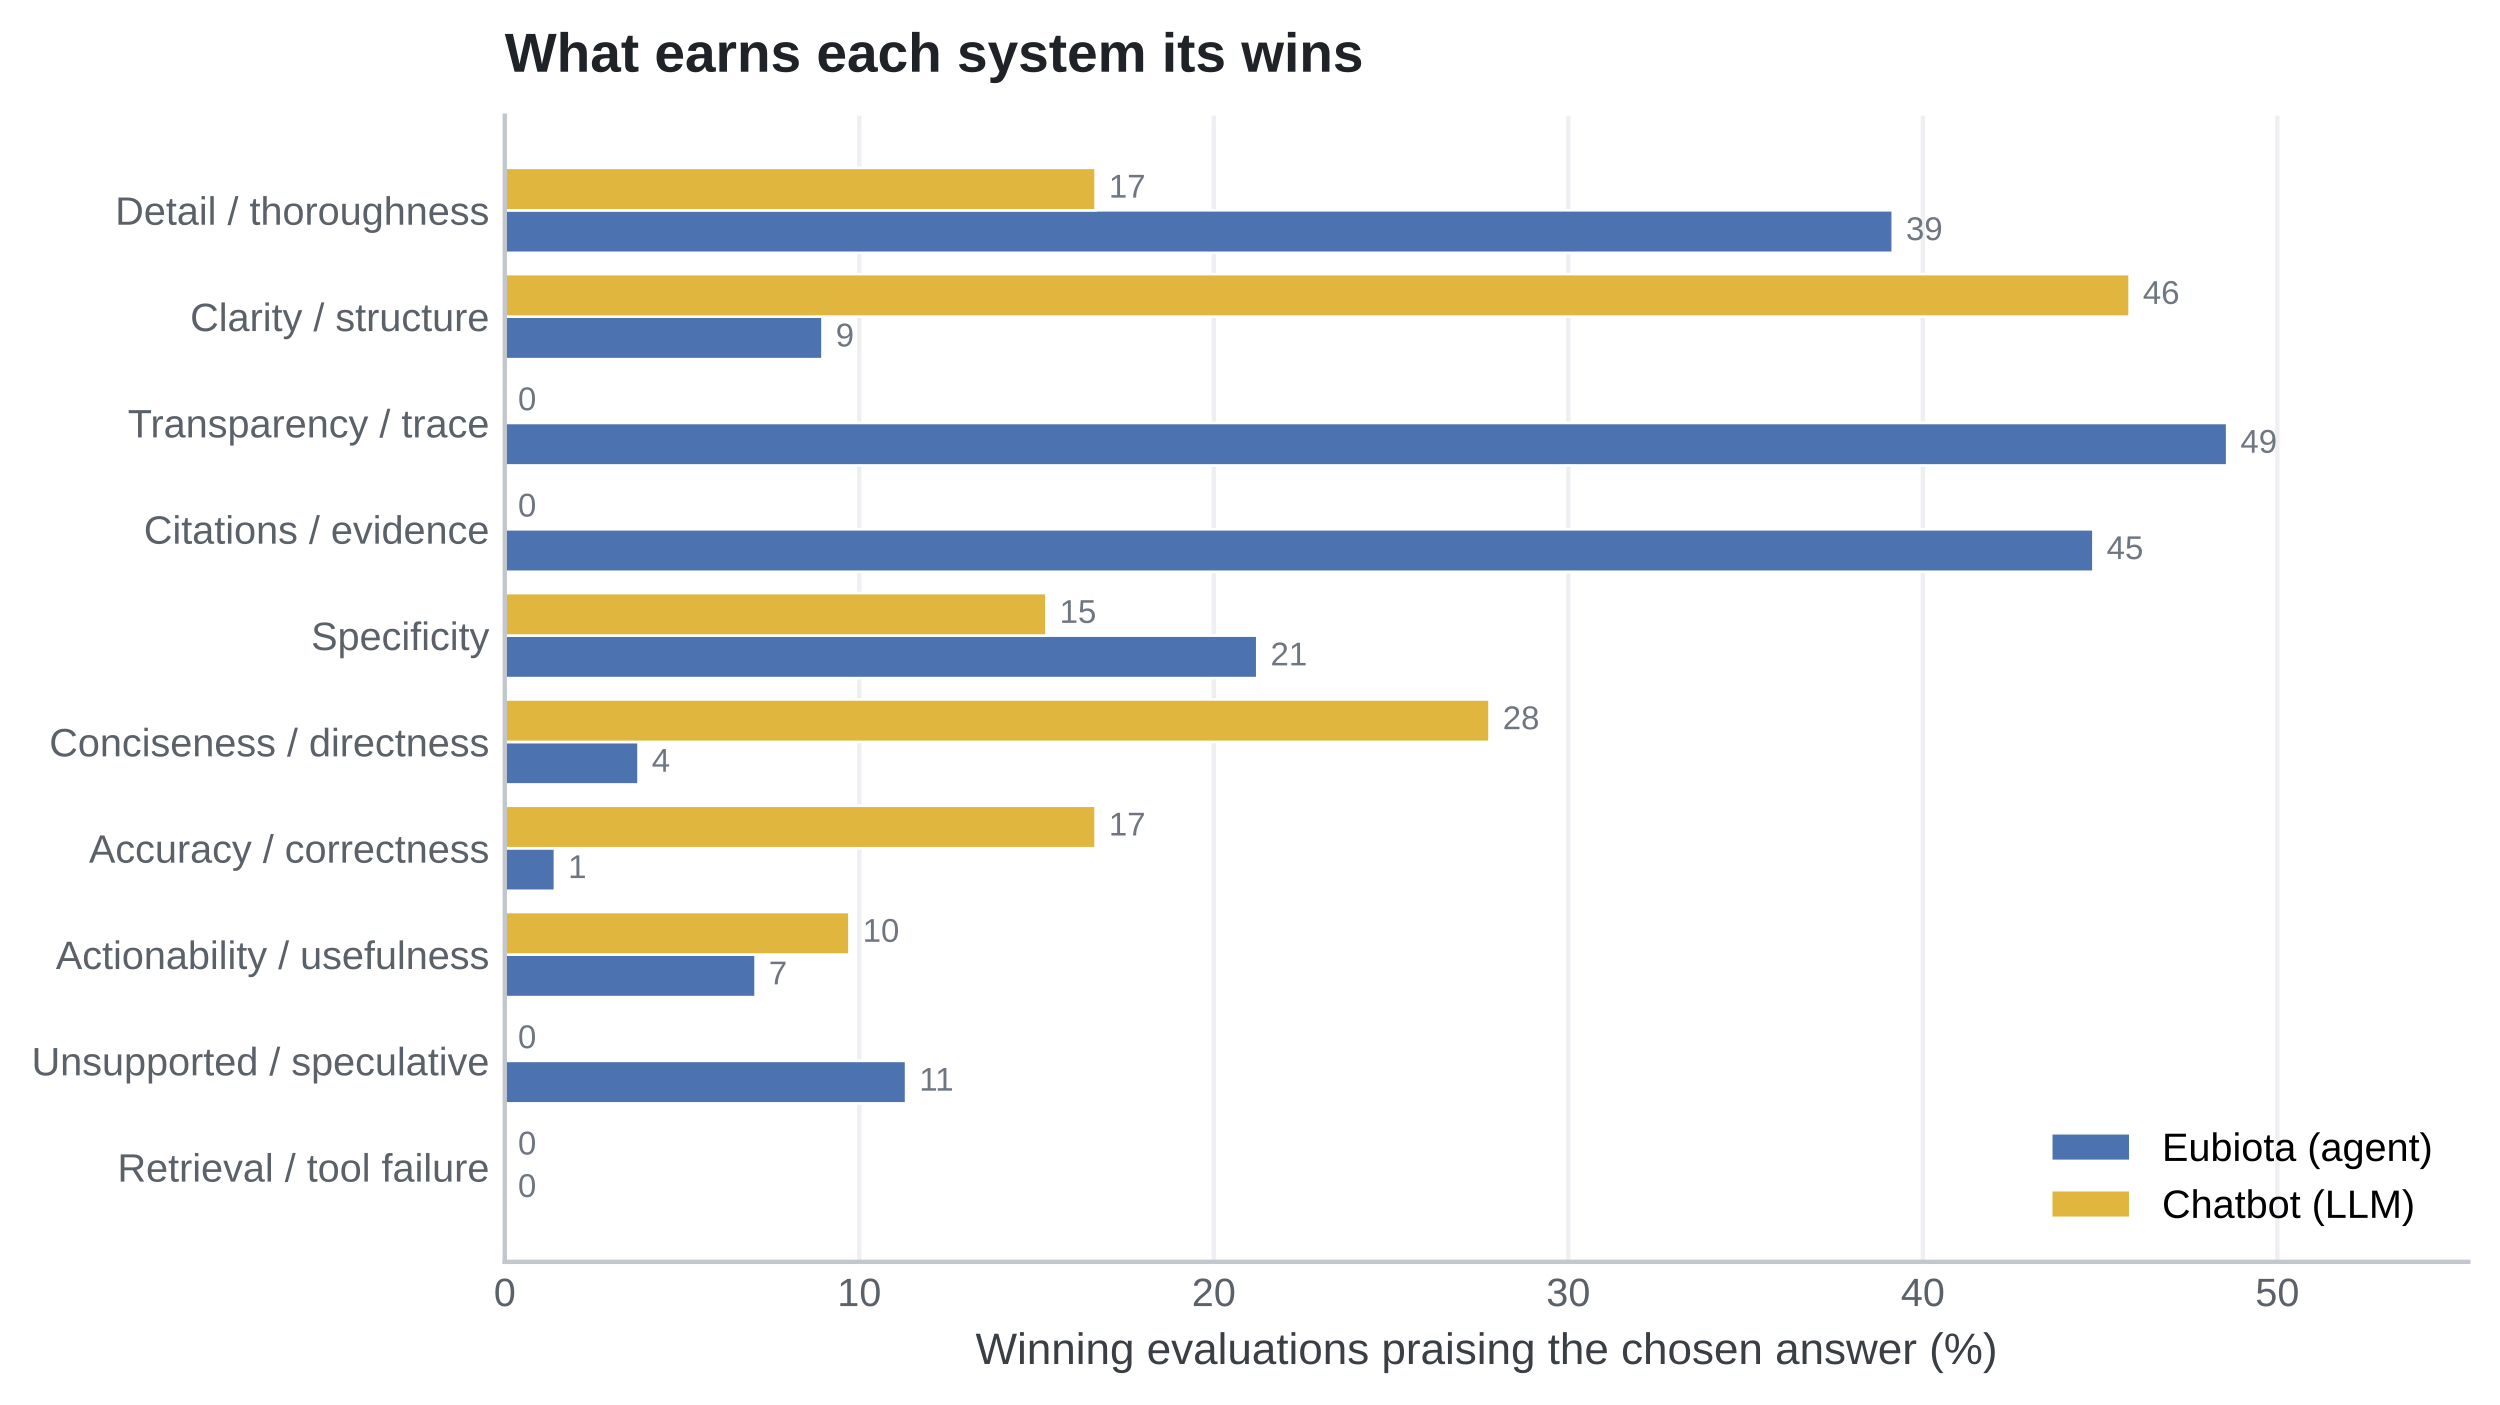
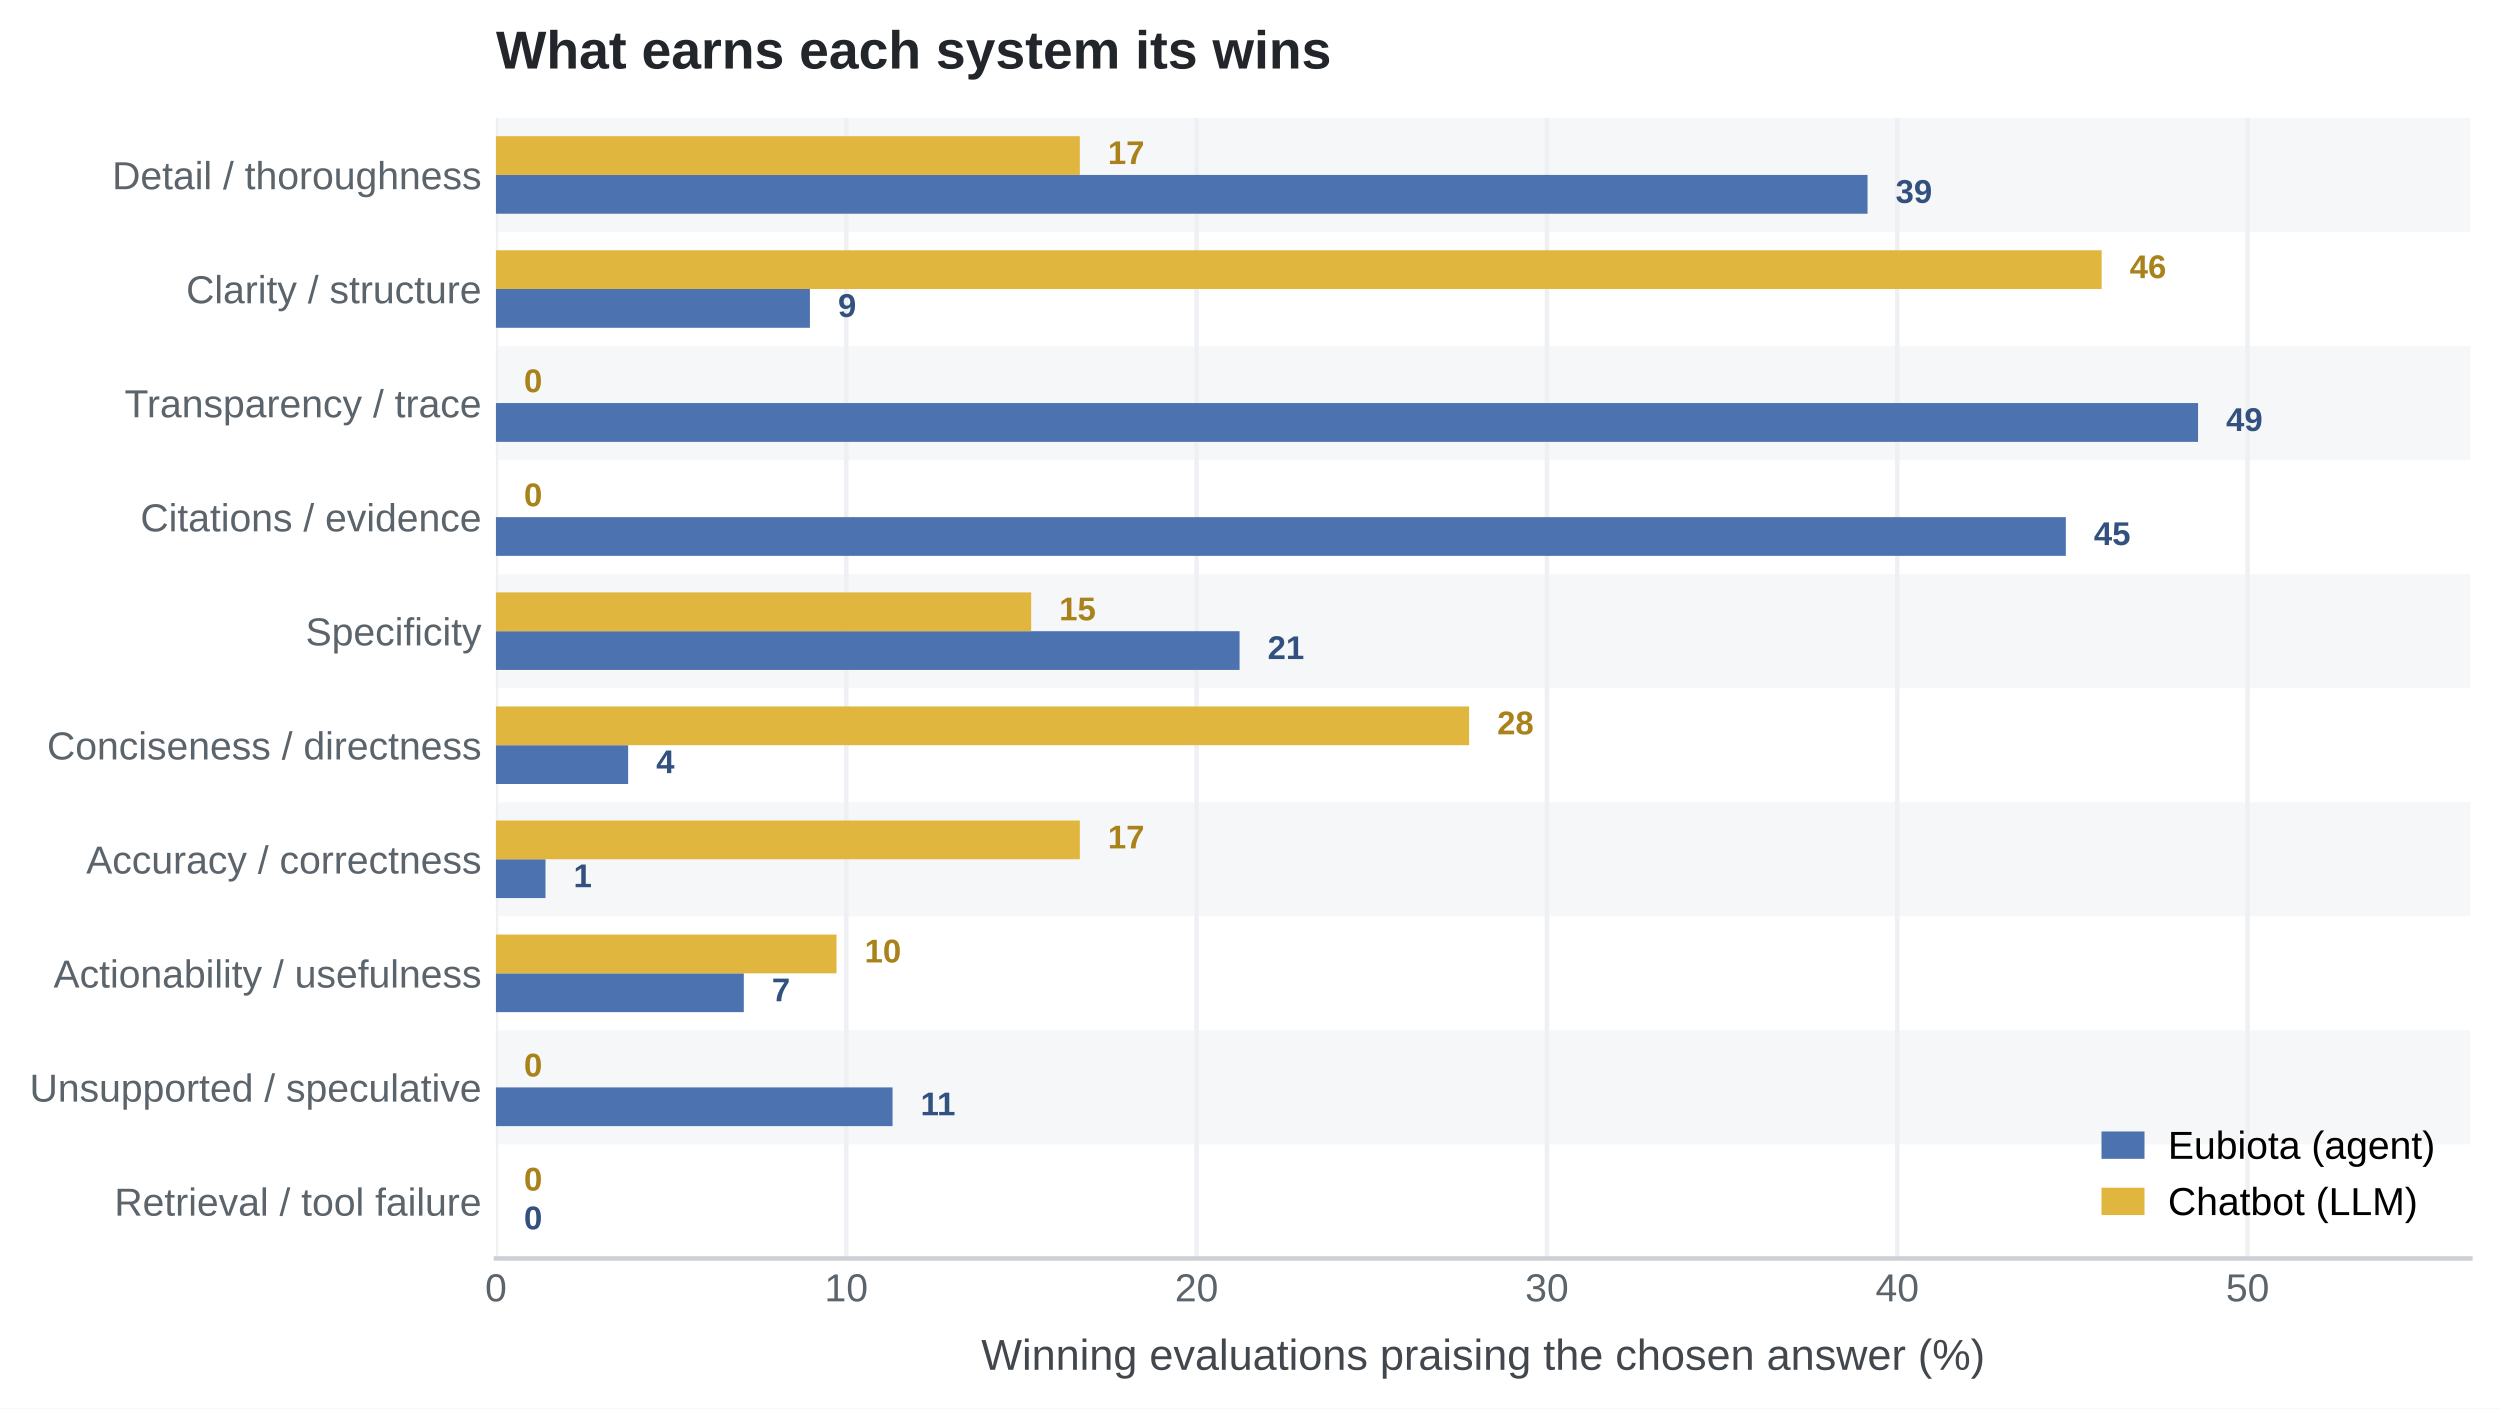
- <svg xmlns="http://www.w3.org/2000/svg" width="568.355pt" height="319.4pt" viewBox="0 0 568.355 319.4" version="1.1">
+ <svg xmlns="http://www.w3.org/2000/svg" width="607.616pt" height="342.334pt" viewBox="0 0 607.616 342.334" version="1.1">
  <defs>
    <style type="text/css">*{stroke-linejoin: round; stroke-linecap: butt}</style>
  </defs>
  <g id="figure_1">
    <g id="patch_1">
-       <path d="M 0 319.4  L 568.355 319.4  L 568.355 0  L 0 0  z " style="fill: #ffffff" />
+       <path d="M 0 342.334  L 607.616 342.334  L 607.616 0  L 0 0  z " style="fill: #ffffff" />
    </g>
    <g id="axes_1">
      <g id="patch_2">
-         <path d="M 114.755 286.868  L 561.155 286.868  L 561.155 26.3  L 114.755 26.3  z " style="fill: #ffffff" />
+         <path d="M 120.536 305.864  L 600.416 305.864  L 600.416 28.664  L 120.536 28.664  z " style="fill: #ffffff" />
+       </g>
+       <g id="patch_3">
+         <path d="M 120.536 28.664  L 600.416 28.664  L 600.416 56.384  L 120.536 56.384  z " clip-path="url(#p355f901a78)" style="fill: #f6f7f9" />
+       </g>
+       <g id="patch_4">
+         <path d="M 120.536 84.104  L 600.416 84.104  L 600.416 111.824  L 120.536 111.824  z " clip-path="url(#p355f901a78)" style="fill: #f6f7f9" />
+       </g>
+       <g id="patch_5">
+         <path d="M 120.536 139.544  L 600.416 139.544  L 600.416 167.264  L 120.536 167.264  z " clip-path="url(#p355f901a78)" style="fill: #f6f7f9" />
+       </g>
+       <g id="patch_6">
+         <path d="M 120.536 194.984  L 600.416 194.984  L 600.416 222.704  L 120.536 222.704  z " clip-path="url(#p355f901a78)" style="fill: #f6f7f9" />
+       </g>
+       <g id="patch_7">
+         <path d="M 120.536 250.424  L 600.416 250.424  L 600.416 278.144  L 120.536 278.144  z " clip-path="url(#p355f901a78)" style="fill: #f6f7f9" />
      </g>
      <g id="matplotlib.axis_1">
        <g id="xtick_1">
          <g id="line2d_1">
-             <path d="M 114.755 286.868  L 114.755 26.3  " clip-path="url(#p4d096762af)" style="fill: none; stroke: #edeff2; stroke-linecap: square" />
+             <path d="M 120.536 305.864  L 120.536 28.664  " clip-path="url(#p355f901a78)" style="fill: none; stroke: #eef0f3; stroke-width: 1.1; stroke-linecap: square" />
          </g>
          <g id="line2d_2" />
          <g id="text_1">
-             <text style="font-size: 9px; font-family: 'Arial'; text-anchor: middle; fill: #5a6169" x="114.755" y="296.921" transform="rotate(-0 114.7555 296.9206)">0</text>
+             <text style="font-size: 9.5px; font-family: 'Arial'; text-anchor: middle; fill: #5b636b" x="120.536" y="316.281" transform="rotate(-0 120.5363 316.2806)">0</text>
          </g>
        </g>
        <g id="xtick_2">
          <g id="line2d_3">
-             <path d="M 195.352 286.868  L 195.352 26.3  " clip-path="url(#p4d096762af)" style="fill: none; stroke: #edeff2; stroke-linecap: square" />
+             <path d="M 205.684 305.864  L 205.684 28.664  " clip-path="url(#p355f901a78)" style="fill: none; stroke: #eef0f3; stroke-width: 1.1; stroke-linecap: square" />
          </g>
          <g id="line2d_4" />
          <g id="text_2">
-             <text style="font-size: 9px; font-family: 'Arial'; text-anchor: middle; fill: #5a6169" x="195.352" y="296.921" transform="rotate(-0 195.3523 296.9206)">10</text>
+             <text style="font-size: 9.5px; font-family: 'Arial'; text-anchor: middle; fill: #5b636b" x="205.684" y="316.281" transform="rotate(-0 205.6841 316.2806)">10</text>
          </g>
        </g>
        <g id="xtick_3">
          <g id="line2d_5">
-             <path d="M 275.949 286.868  L 275.949 26.3  " clip-path="url(#p4d096762af)" style="fill: none; stroke: #edeff2; stroke-linecap: square" />
+             <path d="M 290.832 305.864  L 290.832 28.664  " clip-path="url(#p355f901a78)" style="fill: none; stroke: #eef0f3; stroke-width: 1.1; stroke-linecap: square" />
          </g>
          <g id="line2d_6" />
          <g id="text_3">
-             <text style="font-size: 9px; font-family: 'Arial'; text-anchor: middle; fill: #5a6169" x="275.949" y="296.921" transform="rotate(-0 275.9491 296.9206)">20</text>
+             <text style="font-size: 9.5px; font-family: 'Arial'; text-anchor: middle; fill: #5b636b" x="290.832" y="316.281" transform="rotate(-0 290.8319 316.2806)">20</text>
          </g>
        </g>
        <g id="xtick_4">
          <g id="line2d_7">
-             <path d="M 356.546 286.868  L 356.546 26.3  " clip-path="url(#p4d096762af)" style="fill: none; stroke: #edeff2; stroke-linecap: square" />
+             <path d="M 375.98 305.864  L 375.98 28.664  " clip-path="url(#p355f901a78)" style="fill: none; stroke: #eef0f3; stroke-width: 1.1; stroke-linecap: square" />
          </g>
          <g id="line2d_8" />
          <g id="text_4">
-             <text style="font-size: 9px; font-family: 'Arial'; text-anchor: middle; fill: #5a6169" x="356.546" y="296.921" transform="rotate(-0 356.546 296.9206)">30</text>
+             <text style="font-size: 9.5px; font-family: 'Arial'; text-anchor: middle; fill: #5b636b" x="375.98" y="316.281" transform="rotate(-0 375.9796 316.2806)">30</text>
          </g>
        </g>
        <g id="xtick_5">
          <g id="line2d_9">
-             <path d="M 437.143 286.868  L 437.143 26.3  " clip-path="url(#p4d096762af)" style="fill: none; stroke: #edeff2; stroke-linecap: square" />
+             <path d="M 461.127 305.864  L 461.127 28.664  " clip-path="url(#p355f901a78)" style="fill: none; stroke: #eef0f3; stroke-width: 1.1; stroke-linecap: square" />
          </g>
          <g id="line2d_10" />
          <g id="text_5">
-             <text style="font-size: 9px; font-family: 'Arial'; text-anchor: middle; fill: #5a6169" x="437.143" y="296.921" transform="rotate(-0 437.1428 296.9206)">40</text>
+             <text style="font-size: 9.5px; font-family: 'Arial'; text-anchor: middle; fill: #5b636b" x="461.127" y="316.281" transform="rotate(-0 461.1274 316.2806)">40</text>
          </g>
        </g>
        <g id="xtick_6">
          <g id="line2d_11">
-             <path d="M 517.74 286.868  L 517.74 26.3  " clip-path="url(#p4d096762af)" style="fill: none; stroke: #edeff2; stroke-linecap: square" />
+             <path d="M 546.275 305.864  L 546.275 28.664  " clip-path="url(#p355f901a78)" style="fill: none; stroke: #eef0f3; stroke-width: 1.1; stroke-linecap: square" />
          </g>
          <g id="line2d_12" />
          <g id="text_6">
-             <text style="font-size: 9px; font-family: 'Arial'; text-anchor: middle; fill: #5a6169" x="517.74" y="296.921" transform="rotate(-0 517.7396 296.9206)">50</text>
+             <text style="font-size: 9.5px; font-family: 'Arial'; text-anchor: middle; fill: #5b636b" x="546.275" y="316.281" transform="rotate(-0 546.2752 316.2806)">50</text>
          </g>
        </g>
        <g id="text_7">
-           <text style="font-size: 10px; font-family: 'Arial'; text-anchor: middle; fill: #3a3f45" x="337.955" y="310.095" transform="rotate(-0 337.9555 310.0949)">Winning evaluations praising the chosen answer (%)</text>
+           <text style="font-size: 10.5px; font-family: 'Arial'; text-anchor: middle; fill: #41474d" x="360.476" y="332.924" transform="rotate(-0 360.4763 332.9242)">Winning evaluations praising the chosen answer (%)</text>
        </g>
      </g>
      <g id="matplotlib.axis_2">
        <g id="ytick_1">
          <g id="line2d_13" />
          <g id="text_8">
-             <text style="font-size: 9px; font-family: 'Arial'; text-anchor: end; fill: #5a6169" x="111.255" y="51.089" transform="rotate(-0 111.2555 51.08904)">Detail / thoroughness</text>
+             <text style="font-size: 9.5px; font-family: 'Arial'; text-anchor: end; fill: #5b636b" x="117.036" y="45.982" transform="rotate(-0 117.0363 45.98248)">Detail / thoroughness</text>
          </g>
        </g>
        <g id="ytick_2">
          <g id="line2d_14" />
          <g id="text_9">
-             <text style="font-size: 9px; font-family: 'Arial'; text-anchor: end; fill: #5a6169" x="111.255" y="75.26" transform="rotate(-0 111.2555 75.26046)">Clarity / structure</text>
+             <text style="font-size: 9.5px; font-family: 'Arial'; text-anchor: end; fill: #5b636b" x="117.036" y="73.702" transform="rotate(-0 117.0363 73.70248)">Clarity / structure</text>
          </g>
        </g>
        <g id="ytick_3">
          <g id="line2d_15" />
          <g id="text_10">
-             <text style="font-size: 9px; font-family: 'Arial'; text-anchor: end; fill: #5a6169" x="111.255" y="99.432" transform="rotate(-0 111.2555 99.43189)">Transparency / trace</text>
+             <text style="font-size: 9.5px; font-family: 'Arial'; text-anchor: end; fill: #5b636b" x="117.036" y="101.422" transform="rotate(-0 117.0363 101.4225)">Transparency / trace</text>
          </g>
        </g>
        <g id="ytick_4">
          <g id="line2d_16" />
          <g id="text_11">
-             <text style="font-size: 9px; font-family: 'Arial'; text-anchor: end; fill: #5a6169" x="111.255" y="123.603" transform="rotate(-0 111.2555 123.6033)">Citations / evidence</text>
+             <text style="font-size: 9.5px; font-family: 'Arial'; text-anchor: end; fill: #5b636b" x="117.036" y="129.142" transform="rotate(-0 117.0363 129.1425)">Citations / evidence</text>
          </g>
        </g>
        <g id="ytick_5">
          <g id="line2d_17" />
          <g id="text_12">
-             <text style="font-size: 9px; font-family: 'Arial'; text-anchor: end; fill: #5a6169" x="111.255" y="147.775" transform="rotate(-0 111.2555 147.7748)">Specificity</text>
+             <text style="font-size: 9.5px; font-family: 'Arial'; text-anchor: end; fill: #5b636b" x="117.036" y="156.862" transform="rotate(-0 117.0363 156.8625)">Specificity</text>
          </g>
        </g>
        <g id="ytick_6">
          <g id="line2d_18" />
          <g id="text_13">
-             <text style="font-size: 9px; font-family: 'Arial'; text-anchor: end; fill: #5a6169" x="111.255" y="171.946" transform="rotate(-0 111.2555 171.9462)">Conciseness / directness</text>
+             <text style="font-size: 9.5px; font-family: 'Arial'; text-anchor: end; fill: #5b636b" x="117.036" y="184.582" transform="rotate(-0 117.0363 184.5825)">Conciseness / directness</text>
          </g>
        </g>
        <g id="ytick_7">
          <g id="line2d_19" />
          <g id="text_14">
-             <text style="font-size: 9px; font-family: 'Arial'; text-anchor: end; fill: #5a6169" x="111.255" y="196.118" transform="rotate(-0 111.2555 196.1176)">Accuracy / correctness</text>
+             <text style="font-size: 9.5px; font-family: 'Arial'; text-anchor: end; fill: #5b636b" x="117.036" y="212.302" transform="rotate(-0 117.0363 212.3025)">Accuracy / correctness</text>
          </g>
        </g>
        <g id="ytick_8">
          <g id="line2d_20" />
          <g id="text_15">
-             <text style="font-size: 9px; font-family: 'Arial'; text-anchor: end; fill: #5a6169" x="111.255" y="220.289" transform="rotate(-0 111.2555 220.289)">Actionability / usefulness</text>
+             <text style="font-size: 9.5px; font-family: 'Arial'; text-anchor: end; fill: #5b636b" x="117.036" y="240.022" transform="rotate(-0 117.0363 240.0225)">Actionability / usefulness</text>
          </g>
        </g>
        <g id="ytick_9">
          <g id="line2d_21" />
          <g id="text_16">
-             <text style="font-size: 9px; font-family: 'Arial'; text-anchor: end; fill: #5a6169" x="111.255" y="244.46" transform="rotate(-0 111.2555 244.4605)">Unsupported / speculative</text>
+             <text style="font-size: 9.5px; font-family: 'Arial'; text-anchor: end; fill: #5b636b" x="117.036" y="267.742" transform="rotate(-0 117.0363 267.7425)">Unsupported / speculative</text>
          </g>
        </g>
        <g id="ytick_10">
          <g id="line2d_22" />
          <g id="text_17">
-             <text style="font-size: 9px; font-family: 'Arial'; text-anchor: end; fill: #5a6169" x="111.255" y="268.632" transform="rotate(-0 111.2555 268.6319)">Retrieval / tool failure</text>
-           </g>
-         </g>
-       </g>
-       <g id="patch_3">
-         <path d="M 114.755 47.813  L 430.3 47.813  L 430.3 57.481  L 114.755 57.481  z " clip-path="url(#p4d096762af)" style="fill: #4c72b0; stroke: #ffffff; stroke-width: 0.6; stroke-linejoin: miter" />
-       </g>
-       <g id="patch_4">
-         <path d="M 114.755 71.984  L 186.988 71.984  L 186.988 81.653  L 114.755 81.653  z " clip-path="url(#p4d096762af)" style="fill: #4c72b0; stroke: #ffffff; stroke-width: 0.6; stroke-linejoin: miter" />
-       </g>
-       <g id="patch_5">
-         <path d="M 114.755 96.156  L 506.334 96.156  L 506.334 105.824  L 114.755 105.824  z " clip-path="url(#p4d096762af)" style="fill: #4c72b0; stroke: #ffffff; stroke-width: 0.6; stroke-linejoin: miter" />
-       </g>
-       <g id="patch_6">
-         <path d="M 114.755 120.327  L 475.921 120.327  L 475.921 129.996  L 114.755 129.996  z " clip-path="url(#p4d096762af)" style="fill: #4c72b0; stroke: #ffffff; stroke-width: 0.6; stroke-linejoin: miter" />
-       </g>
-       <g id="patch_7">
-         <path d="M 114.755 144.499  L 285.834 144.499  L 285.834 154.167  L 114.755 154.167  z " clip-path="url(#p4d096762af)" style="fill: #4c72b0; stroke: #ffffff; stroke-width: 0.6; stroke-linejoin: miter" />
+             <text style="font-size: 9.5px; font-family: 'Arial'; text-anchor: end; fill: #5b636b" x="117.036" y="295.462" transform="rotate(-0 117.0363 295.4625)">Retrieval / tool failure</text>
+           </g>
+         </g>
      </g>
      <g id="patch_8">
-         <path d="M 114.755 168.67  L 145.169 168.67  L 145.169 178.339  L 114.755 178.339  z " clip-path="url(#p4d096762af)" style="fill: #4c72b0; stroke: #ffffff; stroke-width: 0.6; stroke-linejoin: miter" />
+         <path d="M 120.536 305.864  L 600.416 305.864  " style="fill: none; stroke: #cbd0d6; stroke-width: 1.1; stroke-linejoin: miter; stroke-linecap: square" />
      </g>
      <g id="patch_9">
-         <path d="M 114.755 192.841  L 126.161 192.841  L 126.161 202.51  L 114.755 202.51  z " clip-path="url(#p4d096762af)" style="fill: #4c72b0; stroke: #ffffff; stroke-width: 0.6; stroke-linejoin: miter" />
+         <path d="M 120.536 42.524  L 453.898 42.524  L 453.898 51.949  L 120.536 51.949  z " clip-path="url(#p355f901a78)" style="fill: #4c72b0" />
      </g>
      <g id="patch_10">
-         <path d="M 114.755 217.013  L 171.782 217.013  L 171.782 226.681  L 114.755 226.681  z " clip-path="url(#p4d096762af)" style="fill: #4c72b0; stroke: #ffffff; stroke-width: 0.6; stroke-linejoin: miter" />
+         <path d="M 120.536 70.244  L 196.848 70.244  L 196.848 79.669  L 120.536 79.669  z " clip-path="url(#p355f901a78)" style="fill: #4c72b0" />
      </g>
      <g id="patch_11">
-         <path d="M 114.755 241.184  L 205.997 241.184  L 205.997 250.853  L 114.755 250.853  z " clip-path="url(#p4d096762af)" style="fill: #4c72b0; stroke: #ffffff; stroke-width: 0.6; stroke-linejoin: miter" />
+         <path d="M 120.536 97.964  L 534.226 97.964  L 534.226 107.389  L 120.536 107.389  z " clip-path="url(#p355f901a78)" style="fill: #4c72b0" />
      </g>
      <g id="patch_12">
-         <path d="M 114.755 265.356  L 114.755 265.356  L 114.755 275.024  L 114.755 275.024  z " clip-path="url(#p4d096762af)" style="fill: #4c72b0; stroke: #ffffff; stroke-width: 0.6; stroke-linejoin: miter" />
+         <path d="M 120.536 125.684  L 502.095 125.684  L 502.095 135.109  L 120.536 135.109  z " clip-path="url(#p355f901a78)" style="fill: #4c72b0" />
      </g>
      <g id="patch_13">
-         <path d="M 114.755 38.144  L 249.084 38.144  L 249.084 47.813  L 114.755 47.813  z " clip-path="url(#p4d096762af)" style="fill: #e0b63e; stroke: #ffffff; stroke-width: 0.6; stroke-linejoin: miter" />
+         <path d="M 120.536 153.404  L 301.275 153.404  L 301.275 162.829  L 120.536 162.829  z " clip-path="url(#p355f901a78)" style="fill: #4c72b0" />
      </g>
      <g id="patch_14">
-         <path d="M 114.755 62.316  L 484.158 62.316  L 484.158 71.984  L 114.755 71.984  z " clip-path="url(#p4d096762af)" style="fill: #e0b63e; stroke: #ffffff; stroke-width: 0.6; stroke-linejoin: miter" />
+         <path d="M 120.536 181.124  L 152.668 181.124  L 152.668 190.549  L 120.536 190.549  z " clip-path="url(#p355f901a78)" style="fill: #4c72b0" />
      </g>
      <g id="patch_15">
-         <path d="M 114.755 86.487  L 114.755 86.487  L 114.755 96.156  L 114.755 96.156  z " clip-path="url(#p4d096762af)" style="fill: #e0b63e; stroke: #ffffff; stroke-width: 0.6; stroke-linejoin: miter" />
+         <path d="M 120.536 208.844  L 132.586 208.844  L 132.586 218.269  L 120.536 218.269  z " clip-path="url(#p355f901a78)" style="fill: #4c72b0" />
      </g>
      <g id="patch_16">
-         <path d="M 114.755 110.659  L 114.755 110.659  L 114.755 120.327  L 114.755 120.327  z " clip-path="url(#p4d096762af)" style="fill: #e0b63e; stroke: #ffffff; stroke-width: 0.6; stroke-linejoin: miter" />
+         <path d="M 120.536 236.564  L 180.782 236.564  L 180.782 245.989  L 120.536 245.989  z " clip-path="url(#p355f901a78)" style="fill: #4c72b0" />
      </g>
      <g id="patch_17">
-         <path d="M 114.755 134.83  L 237.89 134.83  L 237.89 144.499  L 114.755 144.499  z " clip-path="url(#p4d096762af)" style="fill: #e0b63e; stroke: #ffffff; stroke-width: 0.6; stroke-linejoin: miter" />
+         <path d="M 120.536 264.284  L 216.93 264.284  L 216.93 273.709  L 120.536 273.709  z " clip-path="url(#p355f901a78)" style="fill: #4c72b0" />
      </g>
      <g id="patch_18">
-         <path d="M 114.755 159.001  L 338.636 159.001  L 338.636 168.67  L 114.755 168.67  z " clip-path="url(#p4d096762af)" style="fill: #e0b63e; stroke: #ffffff; stroke-width: 0.6; stroke-linejoin: miter" />
+         <path d="M 120.536 292.004  L 120.536 292.004  L 120.536 301.429  L 120.536 301.429  z " clip-path="url(#p355f901a78)" style="fill: #4c72b0" />
+       </g>
+       <g id="text_18">
+         <text style="font-weight: 700; font-size: 8px; font-family: 'Arial'; text-anchor: start; fill: #33517f" x="460.71" y="49.307" transform="rotate(-0 460.7097 49.30707)">39</text>
+       </g>
+       <g id="text_19">
+         <text style="font-weight: 700; font-size: 8px; font-family: 'Arial'; text-anchor: start; fill: #33517f" x="203.66" y="77.027" transform="rotate(-0 203.6598 77.02707)">9</text>
+       </g>
+       <g id="text_20">
+         <text style="font-weight: 700; font-size: 8px; font-family: 'Arial'; text-anchor: start; fill: #33517f" x="541.038" y="104.747" transform="rotate(-0 541.0378 104.7471)">49</text>
+       </g>
+       <g id="text_21">
+         <text style="font-weight: 700; font-size: 8px; font-family: 'Arial'; text-anchor: start; fill: #33517f" x="508.907" y="132.467" transform="rotate(-0 508.9066 132.4671)">45</text>
+       </g>
+       <g id="text_22">
+         <text style="font-weight: 700; font-size: 8px; font-family: 'Arial'; text-anchor: start; fill: #33517f" x="308.086" y="160.187" transform="rotate(-0 308.0863 160.1871)">21</text>
+       </g>
+       <g id="text_23">
+         <text style="font-weight: 700; font-size: 8px; font-family: 'Arial'; text-anchor: start; fill: #33517f" x="159.479" y="187.907" transform="rotate(-0 159.4794 187.9071)">4</text>
+       </g>
+       <g id="text_24">
+         <text style="font-weight: 700; font-size: 8px; font-family: 'Arial'; text-anchor: start; fill: #33517f" x="139.397" y="215.627" transform="rotate(-0 139.3974 215.6271)">1</text>
+       </g>
+       <g id="text_25">
+         <text style="font-weight: 700; font-size: 8px; font-family: 'Arial'; text-anchor: start; fill: #33517f" x="187.594" y="243.347" transform="rotate(-0 187.5942 243.3471)">7</text>
+       </g>
+       <g id="text_26">
+         <text style="font-weight: 700; font-size: 8px; font-family: 'Arial'; text-anchor: start; fill: #33517f" x="223.742" y="271.067" transform="rotate(-0 223.7419 271.0671)">11</text>
+       </g>
+       <g id="text_27">
+         <text style="font-weight: 700; font-size: 8px; font-family: 'Arial'; text-anchor: start; fill: #33517f" x="127.348" y="298.787" transform="rotate(-0 127.3482 298.7871)">0</text>
      </g>
      <g id="patch_19">
-         <path d="M 114.755 183.173  L 249.084 183.173  L 249.084 192.841  L 114.755 192.841  z " clip-path="url(#p4d096762af)" style="fill: #e0b63e; stroke: #ffffff; stroke-width: 0.6; stroke-linejoin: miter" />
+         <path d="M 120.536 33.1  L 262.449 33.1  L 262.449 42.524  L 120.536 42.524  z " clip-path="url(#p355f901a78)" style="fill: #e0b63e" />
      </g>
      <g id="patch_20">
-         <path d="M 114.755 207.344  L 193.113 207.344  L 193.113 217.013  L 114.755 217.013  z " clip-path="url(#p4d096762af)" style="fill: #e0b63e; stroke: #ffffff; stroke-width: 0.6; stroke-linejoin: miter" />
+         <path d="M 120.536 60.82  L 510.797 60.82  L 510.797 70.244  L 120.536 70.244  z " clip-path="url(#p355f901a78)" style="fill: #e0b63e" />
      </g>
      <g id="patch_21">
-         <path d="M 114.755 231.516  L 114.755 231.516  L 114.755 241.184  L 114.755 241.184  z " clip-path="url(#p4d096762af)" style="fill: #e0b63e; stroke: #ffffff; stroke-width: 0.6; stroke-linejoin: miter" />
+         <path d="M 120.536 88.54  L 120.536 88.54  L 120.536 97.964  L 120.536 97.964  z " clip-path="url(#p355f901a78)" style="fill: #e0b63e" />
      </g>
      <g id="patch_22">
-         <path d="M 114.755 255.687  L 114.755 255.687  L 114.755 265.356  L 114.755 265.356  z " clip-path="url(#p4d096762af)" style="fill: #e0b63e; stroke: #ffffff; stroke-width: 0.6; stroke-linejoin: miter" />
+         <path d="M 120.536 116.26  L 120.536 116.26  L 120.536 125.684  L 120.536 125.684  z " clip-path="url(#p355f901a78)" style="fill: #e0b63e" />
      </g>
      <g id="patch_23">
-         <path d="M 114.755 286.868  L 114.755 26.3  " style="fill: none; stroke: #c2c7cd; stroke-linejoin: miter; stroke-linecap: square" />
+         <path d="M 120.536 143.98  L 250.623 143.98  L 250.623 153.404  L 120.536 153.404  z " clip-path="url(#p355f901a78)" style="fill: #e0b63e" />
      </g>
      <g id="patch_24">
-         <path d="M 114.755 286.868  L 561.155 286.868  " style="fill: none; stroke: #c2c7cd; stroke-linejoin: miter; stroke-linecap: square" />
-       </g>
-       <g id="text_18">
-         <text style="font-size: 7.5px; font-family: 'Arial'; text-anchor: start; fill: #6e7681" x="433.3" y="54.588" transform="rotate(-0 433.2997 54.58812)">39</text>
-       </g>
-       <g id="text_19">
-         <text style="font-size: 7.5px; font-family: 'Arial'; text-anchor: start; fill: #6e7681" x="189.988" y="78.76" transform="rotate(-0 189.9885 78.75955)">9</text>
-       </g>
-       <g id="text_20">
-         <text style="font-size: 7.5px; font-family: 'Arial'; text-anchor: start; fill: #6e7681" x="509.334" y="102.931" transform="rotate(-0 509.3344 102.931)">49</text>
-       </g>
-       <g id="text_21">
-         <text style="font-size: 7.5px; font-family: 'Arial'; text-anchor: start; fill: #6e7681" x="478.921" y="127.102" transform="rotate(-0 478.9205 127.1024)">45</text>
-       </g>
-       <g id="text_22">
-         <text style="font-size: 7.5px; font-family: 'Arial'; text-anchor: start; fill: #6e7681" x="288.834" y="151.274" transform="rotate(-0 288.8336 151.2738)">21</text>
-       </g>
-       <g id="text_23">
-         <text style="font-size: 7.5px; font-family: 'Arial'; text-anchor: start; fill: #6e7681" x="148.169" y="175.445" transform="rotate(-0 148.1694 175.4453)">4</text>
-       </g>
-       <g id="text_24">
-         <text style="font-size: 7.5px; font-family: 'Arial'; text-anchor: start; fill: #6e7681" x="129.161" y="199.617" transform="rotate(-0 129.1607 199.6167)">1</text>
-       </g>
-       <g id="text_25">
-         <text style="font-size: 7.5px; font-family: 'Arial'; text-anchor: start; fill: #6e7681" x="174.782" y="223.788" transform="rotate(-0 174.7815 223.7881)">7</text>
-       </g>
-       <g id="text_26">
-         <text style="font-size: 7.5px; font-family: 'Arial'; text-anchor: start; fill: #6e7681" x="208.997" y="247.96" transform="rotate(-0 208.9972 247.9595)">11</text>
-       </g>
-       <g id="text_27">
-         <text style="font-size: 7.5px; font-family: 'Arial'; text-anchor: start; fill: #6e7681" x="117.755" y="272.131" transform="rotate(-0 117.7555 272.131)">0</text>
+         <path d="M 120.536 171.7  L 357.058 171.7  L 357.058 181.124  L 120.536 181.124  z " clip-path="url(#p355f901a78)" style="fill: #e0b63e" />
+       </g>
+       <g id="patch_25">
+         <path d="M 120.536 199.42  L 262.449 199.42  L 262.449 208.844  L 120.536 208.844  z " clip-path="url(#p355f901a78)" style="fill: #e0b63e" />
+       </g>
+       <g id="patch_26">
+         <path d="M 120.536 227.14  L 203.319 227.14  L 203.319 236.564  L 120.536 236.564  z " clip-path="url(#p355f901a78)" style="fill: #e0b63e" />
+       </g>
+       <g id="patch_27">
+         <path d="M 120.536 254.86  L 120.536 254.86  L 120.536 264.284  L 120.536 264.284  z " clip-path="url(#p355f901a78)" style="fill: #e0b63e" />
+       </g>
+       <g id="patch_28">
+         <path d="M 120.536 282.58  L 120.536 282.58  L 120.536 292.004  L 120.536 292.004  z " clip-path="url(#p355f901a78)" style="fill: #e0b63e" />
      </g>
      <g id="text_28">
-         <text style="font-size: 7.5px; font-family: 'Arial'; text-anchor: start; fill: #6e7681" x="252.084" y="44.92" transform="rotate(-0 252.0835 44.91954)">17</text>
+         <text style="font-weight: 700; font-size: 8px; font-family: 'Arial'; text-anchor: start; fill: #a9821b" x="269.261" y="39.882" transform="rotate(-0 269.2611 39.88227)">17</text>
      </g>
      <g id="text_29">
-         <text style="font-size: 7.5px; font-family: 'Arial'; text-anchor: start; fill: #6e7681" x="487.158" y="69.091" transform="rotate(-0 487.1576 69.09097)">46</text>
+         <text style="font-weight: 700; font-size: 8px; font-family: 'Arial'; text-anchor: start; fill: #a9821b" x="517.609" y="67.602" transform="rotate(-0 517.6088 67.60227)">46</text>
      </g>
      <g id="text_30">
-         <text style="font-size: 7.5px; font-family: 'Arial'; text-anchor: start; fill: #6e7681" x="117.755" y="93.262" transform="rotate(-0 117.7555 93.2624)">0</text>
+         <text style="font-weight: 700; font-size: 8px; font-family: 'Arial'; text-anchor: start; fill: #a9821b" x="127.348" y="95.322" transform="rotate(-0 127.3482 95.32227)">0</text>
      </g>
      <g id="text_31">
-         <text style="font-size: 7.5px; font-family: 'Arial'; text-anchor: start; fill: #6e7681" x="117.755" y="117.434" transform="rotate(-0 117.7555 117.4338)">0</text>
+         <text style="font-weight: 700; font-size: 8px; font-family: 'Arial'; text-anchor: start; fill: #a9821b" x="127.348" y="123.042" transform="rotate(-0 127.3482 123.0423)">0</text>
      </g>
      <g id="text_32">
-         <text style="font-size: 7.5px; font-family: 'Arial'; text-anchor: start; fill: #6e7681" x="240.89" y="141.605" transform="rotate(-0 240.8895 141.6053)">15</text>
+         <text style="font-weight: 700; font-size: 8px; font-family: 'Arial'; text-anchor: start; fill: #a9821b" x="257.435" y="150.762" transform="rotate(-0 257.435 150.7623)">15</text>
      </g>
      <g id="text_33">
-         <text style="font-size: 7.5px; font-family: 'Arial'; text-anchor: start; fill: #6e7681" x="341.636" y="165.777" transform="rotate(-0 341.6356 165.7767)">28</text>
+         <text style="font-weight: 700; font-size: 8px; font-family: 'Arial'; text-anchor: start; fill: #a9821b" x="363.87" y="178.482" transform="rotate(-0 363.8697 178.4823)">28</text>
      </g>
      <g id="text_34">
-         <text style="font-size: 7.5px; font-family: 'Arial'; text-anchor: start; fill: #6e7681" x="252.084" y="189.948" transform="rotate(-0 252.0835 189.9481)">17</text>
+         <text style="font-weight: 700; font-size: 8px; font-family: 'Arial'; text-anchor: start; fill: #a9821b" x="269.261" y="206.202" transform="rotate(-0 269.2611 206.2023)">17</text>
      </g>
      <g id="text_35">
-         <text style="font-size: 7.5px; font-family: 'Arial'; text-anchor: start; fill: #6e7681" x="196.113" y="214.12" transform="rotate(-0 196.1135 214.1195)">10</text>
+         <text style="font-weight: 700; font-size: 8px; font-family: 'Arial'; text-anchor: start; fill: #a9821b" x="210.131" y="233.922" transform="rotate(-0 210.1307 233.9223)">10</text>
      </g>
      <g id="text_36">
-         <text style="font-size: 7.5px; font-family: 'Arial'; text-anchor: start; fill: #6e7681" x="117.755" y="238.291" transform="rotate(-0 117.7555 238.291)">0</text>
+         <text style="font-weight: 700; font-size: 8px; font-family: 'Arial'; text-anchor: start; fill: #a9821b" x="127.348" y="261.642" transform="rotate(-0 127.3482 261.6423)">0</text>
      </g>
      <g id="text_37">
-         <text style="font-size: 7.5px; font-family: 'Arial'; text-anchor: start; fill: #6e7681" x="117.755" y="262.462" transform="rotate(-0 117.7555 262.4624)">0</text>
+         <text style="font-weight: 700; font-size: 8px; font-family: 'Arial'; text-anchor: start; fill: #a9821b" x="127.348" y="289.362" transform="rotate(-0 127.3482 289.3623)">0</text>
      </g>
      <g id="text_38">
-         <text style="font-weight: 700; font-size: 12.5px; font-family: 'Arial'; text-anchor: start; fill: #1f2328" x="114.755" y="16.3" transform="rotate(-0 114.7555 16.30034)">What earns each system its wins</text>
+         <text style="font-weight: 700; font-size: 13px; font-family: 'Arial'; text-anchor: start; fill: #22262b" x="120.536" y="16.664" transform="rotate(-0 120.5363 16.66436)">What earns each system its wins</text>
      </g>
      <g id="legend_1">
-         <g id="patch_25">
-           <path d="M 466.319 263.928  L 484.319 263.928  L 484.319 257.628  L 466.319 257.628  z " style="fill: #4c72b0; stroke: #ffffff; stroke-width: 0.6; stroke-linejoin: miter" />
+         <g id="patch_29">
+           <path d="M 510.762 281.649  L 521.212 281.649  L 521.212 274.999  L 510.762 274.999  z " style="fill: #4c72b0" />
        </g>
        <g id="text_39">
-           <text style="font-size: 9px; font-family: 'Arial'; text-anchor: start" x="491.519" y="263.928" transform="rotate(-0 491.5194 263.9277)">Eubiota (agent)</text>
-         </g>
-         <g id="patch_26">
-           <path d="M 466.319 276.874  L 484.319 276.874  L 484.319 270.574  L 466.319 270.574  z " style="fill: #e0b63e; stroke: #ffffff; stroke-width: 0.6; stroke-linejoin: miter" />
+           <text style="font-size: 9.5px; font-family: 'Arial'; text-anchor: start" x="526.912" y="281.649" transform="rotate(-0 526.9116 281.6492)">Eubiota (agent)</text>
+         </g>
+         <g id="patch_30">
+           <path d="M 510.762 295.315  L 521.212 295.315  L 521.212 288.665  L 510.762 288.665  z " style="fill: #e0b63e" />
        </g>
        <g id="text_40">
-           <text style="font-size: 9px; font-family: 'Arial'; text-anchor: start" x="491.519" y="276.874" transform="rotate(-0 491.5194 276.8741)">Chatbot (LLM)</text>
+           <text style="font-size: 9.5px; font-family: 'Arial'; text-anchor: start" x="526.912" y="295.315" transform="rotate(-0 526.9116 295.3149)">Chatbot (LLM)</text>
        </g>
      </g>
    </g>
  </g>
  <defs>
-     <clipPath id="p4d096762af">
-       <rect x="114.755" y="26.3" width="446.4" height="260.568" />
+     <clipPath id="p355f901a78">
+       <rect x="120.536" y="28.664" width="479.88" height="277.2" />
    </clipPath>
  </defs>
</svg>
